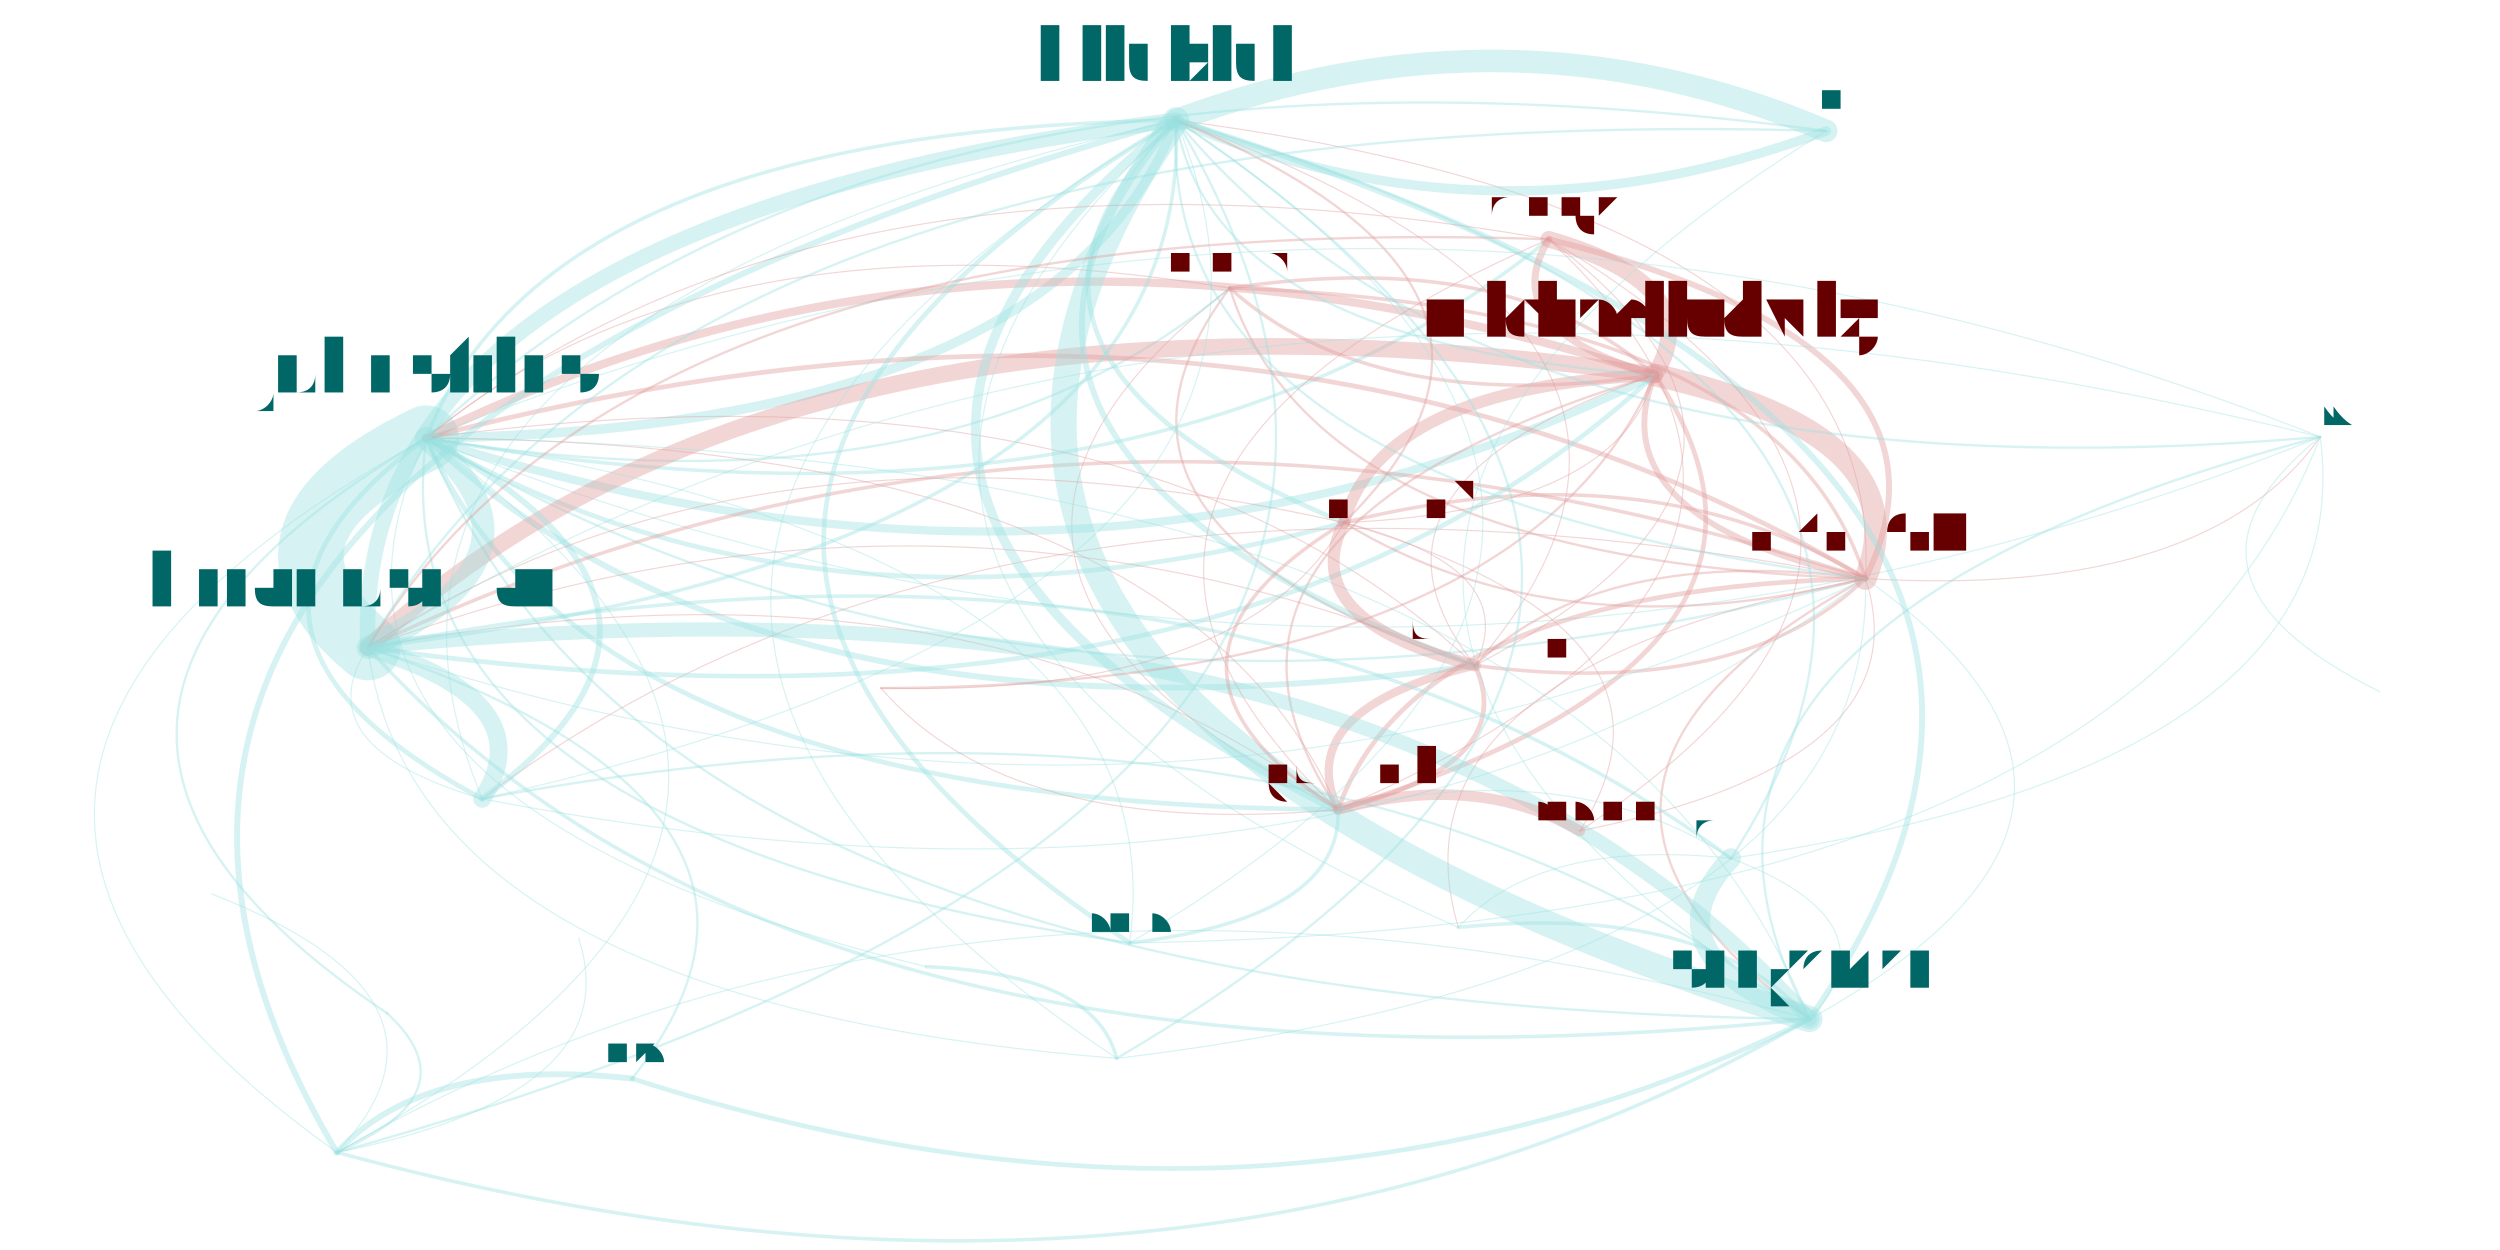
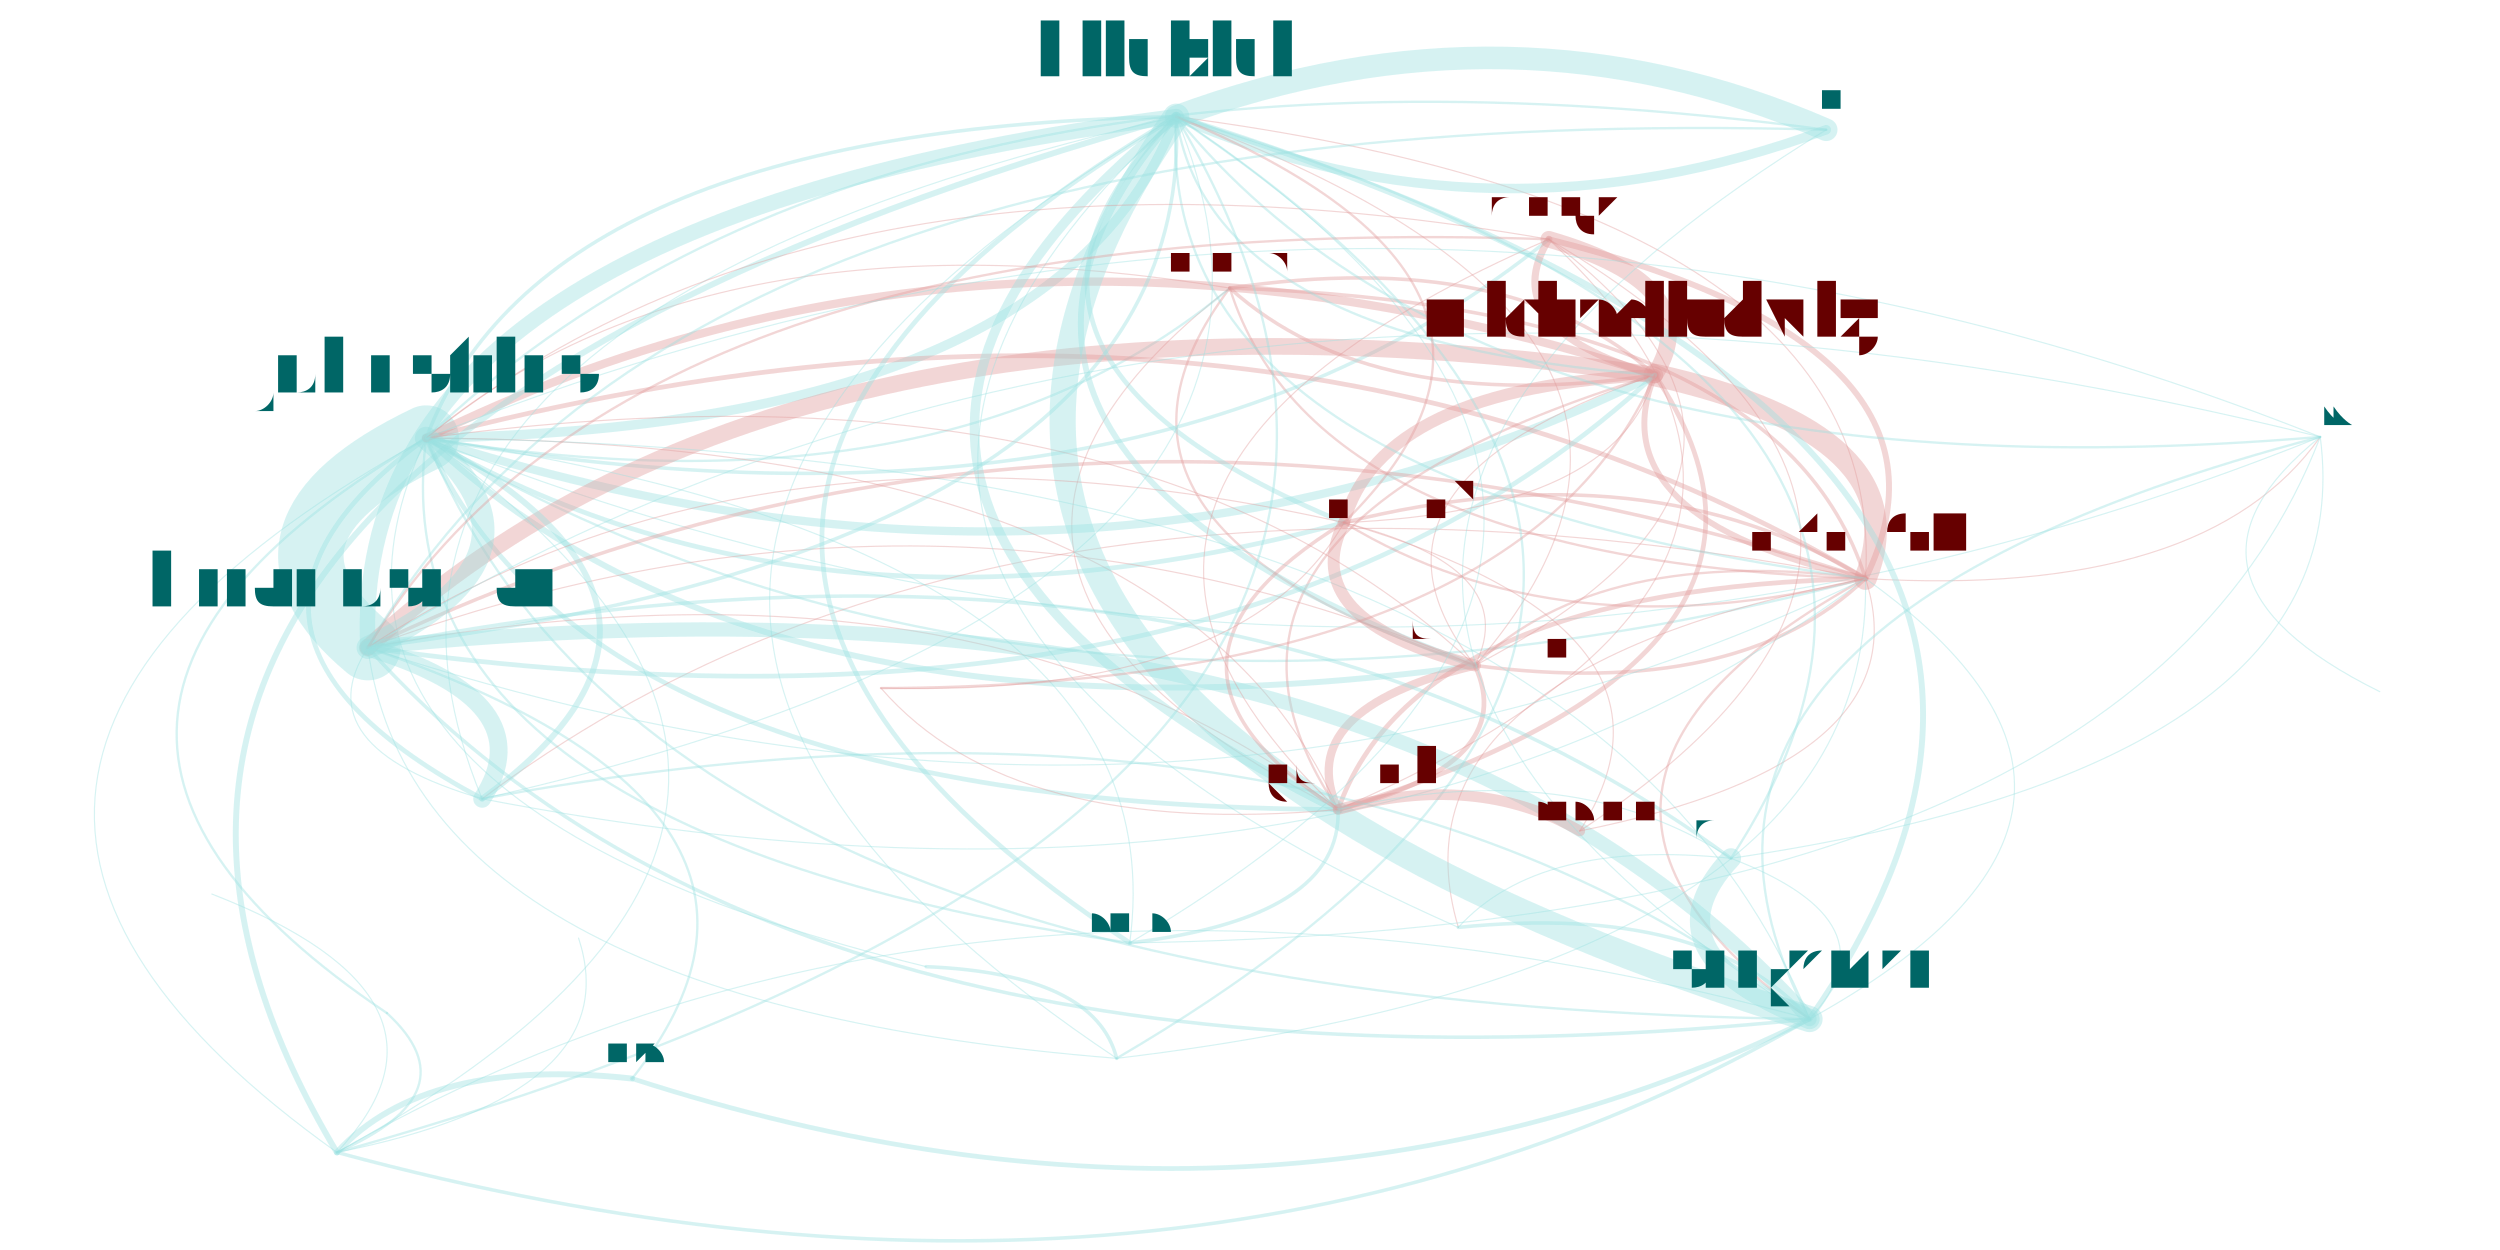
<svg xmlns="http://www.w3.org/2000/svg" width="4000" height="2000" viewBox="-0.025 -0.025 2.05 1.05">
  <style>
    path {
      fill: none;
      stroke-linecap: round;
      stroke-opacity: 0.4;
    }

    text {
      text-anchor: middle;
      alignment-baseline: hanging;
    }
  </style>
  <g opacity="0.4">
    <path d="M0.983 0.217 Q0.544 0.145 0.308 0.343" stroke="hsl(0.0,100%,35%)" stroke-width="0.001" />
    <path d="M0.983 0.217 Q1.103 0.325 1.340 0.290" stroke="hsl(0.0,100%,35%)" stroke-width="0.003" />
    <path d="M0.983 0.217 Q0.832 0.417 1.189 0.534" stroke="hsl(0.0,100%,35%)" stroke-width="0.002" />
    <path d="M0.983 0.217 Q0.678 0.454 1.074 0.655" stroke="hsl(0.0,100%,35%)" stroke-width="0.001" />
    <path d="M0.983 0.217 Q1.055 0.446 1.517 0.461" stroke="hsl(0.0,100%,35%)" stroke-width="0.002" />
    <path d="M0.308 0.343 Q0.143 0.422 0.259 0.519" stroke="hsl(180.0,100%,35%)" stroke-width="0.055" />
    <path d="M0.308 0.343 Q0.089 0.504 0.355 0.646" stroke="hsl(180.0,100%,35%)" stroke-width="0.004" />
    <path d="M0.308 0.343 Q0.637 0.533 1.079 0.414" stroke="hsl(180.0,100%,35%)" stroke-width="0.004" />
    <path d="M0.308 0.343 Q0.747 0.415 0.983 0.217" stroke="hsl(180.0,100%,35%)" stroke-width="0.002" />
    <path d="M0.308 0.343 Q0.500 0.819 1.470 0.831" stroke="hsl(180.0,100%,35%)" stroke-width="0.002" />
    <path d="M0.308 0.343 Q0.867 0.523 1.340 0.290" stroke="hsl(180.0,100%,35%)" stroke-width="0.007" />
    <path d="M0.308 0.343 Q-0.209 0.628 0.233 0.943" stroke="hsl(180.0,100%,35%)" stroke-width="0.001" />
    <path d="M0.308 0.343 Q0.442 0.652 1.074 0.655" stroke="hsl(180.0,100%,35%)" stroke-width="0.004" />
    <path d="M0.308 0.343 Q0.819 0.644 1.517 0.461" stroke="hsl(180.0,100%,35%)" stroke-width="0.002" />
    <path d="M0.308 0.343 Q0.914 0.449 1.251 0.176" stroke="hsl(180.0,100%,35%)" stroke-width="0.003" />
    <path d="M0.308 0.343 Q0.596 0.615 1.189 0.534" stroke="hsl(180.0,100%,35%)" stroke-width="0.005" />
    <path d="M0.308 0.343 Q-0.094 0.578 0.275 0.826" stroke="hsl(180.0,100%,35%)" stroke-width="0.002" />
    <path d="M0.308 0.343 Q0.265 0.674 0.899 0.767" stroke="hsl(180.0,100%,35%)" stroke-width="0.002" />
    <path d="M0.308 0.343 Q0.164 0.649 0.728 0.787" stroke="hsl(180.0,100%,35%)" stroke-width="0.001" />
-     <path d="M0.308 0.343 Q0.837 0.336 0.938 0.076" stroke="hsl(180.0,100%,35%)" stroke-width="0.008" />
+     <path d="M0.308 0.343 Q0.839 0.334 0.938 0.073" stroke="hsl(180.0,100%,35%)" stroke-width="0.008" />
    <path d="M0.308 0.343 Q1.105 0.661 1.899 0.342" stroke="hsl(180.0,100%,35%)" stroke-width="0.001" />
    <path d="M1.340 0.290 Q0.915 0.419 1.074 0.655" stroke="hsl(0.0,100%,35%)" stroke-width="0.002" />
    <path d="M1.340 0.290 Q1.291 0.411 1.517 0.461" stroke="hsl(0.0,100%,35%)" stroke-width="0.005" />
    <path d="M1.340 0.290 Q1.110 0.300 1.079 0.414" stroke="hsl(0.0,100%,35%)" stroke-width="0.01" />
    <path d="M1.340 0.290 Q1.220 0.182 0.983 0.217" stroke="hsl(0.0,100%,35%)" stroke-width="0.003" />
    <path d="M1.340 0.290 Q0.616 0.188 0.259 0.519" stroke="hsl(0.0,100%,35%)" stroke-width="0.014" />
    <path d="M1.340 0.290 Q0.781 0.110 0.308 0.343" stroke="hsl(0.0,100%,35%)" stroke-width="0.007" />
    <path d="M1.340 0.290 Q1.386 0.215 1.251 0.176" stroke="hsl(0.0,100%,35%)" stroke-width="0.014" />
    <path d="M1.340 0.290 Q1.069 0.382 1.189 0.534" stroke="hsl(0.0,100%,35%)" stroke-width="0.001" />
    <path d="M1.189 0.534 Q1.035 0.571 1.074 0.655" stroke="hsl(0.0,100%,35%)" stroke-width="0.007" />
    <path d="M1.189 0.534 Q0.901 0.263 0.308 0.343" stroke="hsl(0.0,100%,35%)" stroke-width="0.001" />
-     <path d="M1.189 0.534 Q1.430 0.255 0.938 0.076" stroke="hsl(0.0,100%,35%)" stroke-width="0.001" />
+     <path d="M1.189 0.534 Q1.432 0.254 0.938 0.073" stroke="hsl(0.0,100%,35%)" stroke-width="0.001" />
    <path d="M1.189 0.534 Q1.230 0.452 1.079 0.414" stroke="hsl(0.0,100%,35%)" stroke-width="0.001" />
    <path d="M1.189 0.534 Q1.411 0.563 1.517 0.461" stroke="hsl(0.0,100%,35%)" stroke-width="0.003" />
    <path d="M1.189 0.534 Q0.736 0.341 0.259 0.519" stroke="hsl(0.0,100%,35%)" stroke-width="0.001" />
    <path d="M1.189 0.534 Q1.506 0.368 1.251 0.176" stroke="hsl(0.0,100%,35%)" stroke-width="0.001" />
    <path d="M1.074 0.655 Q0.940 0.346 0.308 0.343" stroke="hsl(0.0,100%,35%)" stroke-width="0.001" />
    <path d="M1.074 0.655 Q1.227 0.617 1.189 0.534" stroke="hsl(0.0,100%,35%)" stroke-width="0.004" />
    <path d="M1.074 0.655 Q0.774 0.424 0.259 0.519" stroke="hsl(0.0,100%,35%)" stroke-width="0.001" />
    <path d="M1.074 0.655 Q1.498 0.525 1.340 0.290" stroke="hsl(0.0,100%,35%)" stroke-width="0.004" />
    <path d="M1.074 0.655 Q1.545 0.451 1.251 0.176" stroke="hsl(0.0,100%,35%)" stroke-width="0.001" />
    <path d="M1.517 0.461 Q1.565 0.340 1.340 0.290" stroke="hsl(0.0,100%,35%)" stroke-width="0.019" />
    <path d="M1.517 0.461 Q1.445 0.232 0.983 0.217" stroke="hsl(0.0,100%,35%)" stroke-width="0.003" />
    <path d="M1.517 0.461 Q1.140 0.469 1.074 0.655" stroke="hsl(0.0,100%,35%)" stroke-width="0.004" />
    <path d="M1.517 0.461 Q0.841 0.239 0.259 0.519" stroke="hsl(0.0,100%,35%)" stroke-width="0.003" />
    <path d="M1.517 0.461 Q1.111 0.539 1.175 0.754" stroke="hsl(0.0,100%,35%)" stroke-width="0.001" />
    <path d="M1.517 0.461 Q1.198 0.636 1.470 0.831" stroke="hsl(0.0,100%,35%)" stroke-width="0.002" />
    <path d="M1.517 0.461 Q1.007 0.160 0.308 0.343" stroke="hsl(0.0,100%,35%)" stroke-width="0.004" />
    <path d="M1.517 0.461 Q0.788 0.321 0.355 0.646" stroke="hsl(0.0,100%,35%)" stroke-width="0.001" />
    <path d="M1.517 0.461 Q1.335 0.350 1.079 0.414" stroke="hsl(0.0,100%,35%)" stroke-width="0.003" />
    <path d="M1.517 0.461 Q1.612 0.266 1.251 0.176" stroke="hsl(0.0,100%,35%)" stroke-width="0.005" />
    <path d="M1.517 0.461 Q1.803 0.478 1.899 0.342" stroke="hsl(0.0,100%,35%)" stroke-width="0.001" />
    <path d="M1.517 0.461 Q1.294 0.432 1.189 0.534" stroke="hsl(0.0,100%,35%)" stroke-width="0.002" />
-     <path d="M1.517 0.461 Q1.535 0.153 0.938 0.076" stroke="hsl(0.0,100%,35%)" stroke-width="0.001" />
+     <path d="M1.517 0.461 Q1.537 0.151 0.938 0.073" stroke="hsl(0.0,100%,35%)" stroke-width="0.001" />
    <path d="M0.888 0.864 Q0.870 0.793 0.728 0.787" stroke="hsl(180.0,100%,35%)" stroke-width="0.003" />
    <path d="M0.888 0.864 Q1.525 0.788 1.517 0.461" stroke="hsl(180.0,100%,35%)" stroke-width="0.001" />
-     <path d="M0.888 0.864 Q1.543 0.480 0.938 0.076" stroke="hsl(180.0,100%,35%)" stroke-width="0.002" />
-     <path d="M0.938 0.076 Q0.366 0.414 0.899 0.767" stroke="hsl(180.0,100%,35%)" stroke-width="0.004" />
-     <path d="M0.938 0.076 Q0.600 0.560 1.470 0.831" stroke="hsl(180.0,100%,35%)" stroke-width="0.022" />
-     <path d="M0.938 0.076 Q-0.108 0.369 0.233 0.943" stroke="hsl(180.0,100%,35%)" stroke-width="0.005" />
-     <path d="M0.938 0.076 Q1.204 0.190 1.484 0.085" stroke="hsl(180.0,100%,35%)" stroke-width="0.008" />
-     <path d="M0.938 0.076 Q0.738 0.273 1.079 0.414" stroke="hsl(180.0,100%,35%)" stroke-width="0.004" />
-     <path d="M0.938 0.076 Q1.206 0.401 1.899 0.342" stroke="hsl(180.0,100%,35%)" stroke-width="0.002" />
-     <path d="M0.938 0.076 Q0.244 0.162 0.259 0.519" stroke="hsl(180.0,100%,35%)" stroke-width="0.013" />
-     <path d="M0.938 0.076 Q0.543 0.392 1.074 0.655" stroke="hsl(180.0,100%,35%)" stroke-width="0.008" />
-     <path d="M0.938 0.076 Q0.190 0.245 0.355 0.646" stroke="hsl(180.0,100%,35%)" stroke-width="0.001" />
-     <path d="M0.938 0.076 Q0.697 0.355 1.189 0.534" stroke="hsl(180.0,100%,35%)" stroke-width="0.005" />
-     <path d="M0.938 0.076 Q0.409 0.084 0.308 0.343" stroke="hsl(180.0,100%,35%)" stroke-width="0.003" />
-     <path d="M0.938 0.076 Q0.920 0.384 1.517 0.461" stroke="hsl(180.0,100%,35%)" stroke-width="0.002" />
-     <path d="M0.938 0.076 Q0.514 0.463 1.175 0.754" stroke="hsl(180.0,100%,35%)" stroke-width="0.001" />
-     <path d="M0.938 0.076 Q0.968 0.263 1.340 0.290" stroke="hsl(180.0,100%,35%)" stroke-width="0.002" />
-     <path d="M0.938 0.076 Q0.283 0.460 0.888 0.864" stroke="hsl(180.0,100%,35%)" stroke-width="0.001" />
-     <path d="M0.259 0.519 Q0.953 0.434 0.938 0.076" stroke="hsl(180.0,100%,35%)" stroke-width="0.003" />
+     <path d="M0.888 0.864 Q1.546 0.479 0.938 0.073" stroke="hsl(180.0,100%,35%)" stroke-width="0.002" />
+     <path d="M0.938 0.073 Q0.363 0.413 0.899 0.767" stroke="hsl(180.0,100%,35%)" stroke-width="0.004" />
+     <path d="M0.938 0.073 Q0.598 0.558 1.470 0.831" stroke="hsl(180.0,100%,35%)" stroke-width="0.022" />
+     <path d="M0.938 0.073 Q-0.111 0.367 0.233 0.943" stroke="hsl(180.0,100%,35%)" stroke-width="0.005" />
+     <path d="M0.938 0.073 Q1.202 0.188 1.484 0.084" stroke="hsl(180.0,100%,35%)" stroke-width="0.008" />
+     <path d="M0.938 0.073 Q0.736 0.272 1.079 0.414" stroke="hsl(180.0,100%,35%)" stroke-width="0.004" />
+     <path d="M0.938 0.073 Q1.204 0.400 1.899 0.342" stroke="hsl(180.0,100%,35%)" stroke-width="0.002" />
+     <path d="M0.938 0.073 Q0.242 0.161 0.259 0.519" stroke="hsl(180.0,100%,35%)" stroke-width="0.013" />
+     <path d="M0.938 0.073 Q0.541 0.391 1.074 0.655" stroke="hsl(180.0,100%,35%)" stroke-width="0.008" />
+     <path d="M0.938 0.073 Q0.188 0.243 0.355 0.646" stroke="hsl(180.0,100%,35%)" stroke-width="0.001" />
+     <path d="M0.938 0.073 Q0.695 0.354 1.189 0.534" stroke="hsl(180.0,100%,35%)" stroke-width="0.005" />
+     <path d="M0.938 0.073 Q0.407 0.082 0.308 0.343" stroke="hsl(180.0,100%,35%)" stroke-width="0.003" />
+     <path d="M0.938 0.073 Q0.917 0.383 1.517 0.461" stroke="hsl(180.0,100%,35%)" stroke-width="0.002" />
+     <path d="M0.938 0.073 Q0.512 0.461 1.175 0.754" stroke="hsl(180.0,100%,35%)" stroke-width="0.001" />
+     <path d="M0.938 0.073 Q0.966 0.262 1.340 0.290" stroke="hsl(180.0,100%,35%)" stroke-width="0.002" />
+     <path d="M0.938 0.073 Q0.281 0.459 0.888 0.864" stroke="hsl(180.0,100%,35%)" stroke-width="0.001" />
+     <path d="M0.259 0.519 Q0.955 0.432 0.938 0.073" stroke="hsl(180.0,100%,35%)" stroke-width="0.003" />
    <path d="M0.259 0.519 Q0.424 0.441 0.308 0.343" stroke="hsl(180.0,100%,35%)" stroke-width="0.019" />
    <path d="M0.259 0.519 Q0.298 0.817 0.888 0.864" stroke="hsl(180.0,100%,35%)" stroke-width="0.001" />
    <path d="M0.259 0.519 Q0.983 0.621 1.340 0.290" stroke="hsl(180.0,100%,35%)" stroke-width="0.004" />
    <path d="M0.259 0.519 Q0.616 0.917 1.470 0.831" stroke="hsl(180.0,100%,35%)" stroke-width="0.003" />
    <path d="M0.259 0.519 Q0.205 0.602 0.355 0.646" stroke="hsl(180.0,100%,35%)" stroke-width="0.001" />
    <path d="M0.259 0.519 Q0.935 0.742 1.517 0.461" stroke="hsl(180.0,100%,35%)" stroke-width="0.001" />
    <path d="M1.470 0.831 Q1.114 0.433 0.259 0.519" stroke="hsl(180.0,100%,35%)" stroke-width="0.012" />
    <path d="M1.470 0.831 Q1.060 0.515 0.355 0.646" stroke="hsl(180.0,100%,35%)" stroke-width="0.002" />
    <path d="M1.470 0.831 Q1.789 0.655 1.517 0.461" stroke="hsl(180.0,100%,35%)" stroke-width="0.001" />
    <path d="M1.470 0.831 Q1.384 0.733 1.175 0.754" stroke="hsl(180.0,100%,35%)" stroke-width="0.003" />
    <path d="M1.470 0.831 Q1.545 0.750 1.404 0.696" stroke="hsl(180.0,100%,35%)" stroke-width="0.001" />
-     <path d="M1.470 0.831 Q1.808 0.347 0.938 0.076" stroke="hsl(180.0,100%,35%)" stroke-width="0.005" />
+     <path d="M1.470 0.831 Q1.810 0.346 0.938 0.073" stroke="hsl(180.0,100%,35%)" stroke-width="0.005" />
    <path d="M1.470 0.831 Q1.279 0.355 0.308 0.343" stroke="hsl(180.0,100%,35%)" stroke-width="0.001" />
    <path d="M1.470 0.831 Q0.761 0.639 0.233 0.943" stroke="hsl(180.0,100%,35%)" stroke-width="0.001" />
    <path d="M0.355 0.646 Q0.408 0.564 0.259 0.519" stroke="hsl(180.0,100%,35%)" stroke-width="0.015" />
    <path d="M0.355 0.646 Q0.574 0.486 0.308 0.343" stroke="hsl(180.0,100%,35%)" stroke-width="0.005" />
    <path d="M0.355 0.646 Q1.084 0.786 1.517 0.461" stroke="hsl(180.0,100%,35%)" stroke-width="0.001" />
-     <path d="M0.355 0.646 Q1.102 0.478 0.938 0.076" stroke="hsl(180.0,100%,35%)" stroke-width="0.001" />
+     <path d="M0.355 0.646 Q1.105 0.476 0.938 0.073" stroke="hsl(180.0,100%,35%)" stroke-width="0.001" />
    <path d="M1.277 0.673 Q1.190 0.623 1.074 0.655" stroke="hsl(0.0,100%,35%)" stroke-width="0.009" />
    <path d="M1.277 0.673 Q1.385 0.504 1.079 0.414" stroke="hsl(0.0,100%,35%)" stroke-width="0.001" />
    <path d="M1.277 0.673 Q1.661 0.420 1.251 0.176" stroke="hsl(0.0,100%,35%)" stroke-width="0.001" />
    <path d="M1.277 0.673 Q1.567 0.615 1.517 0.461" stroke="hsl(0.0,100%,35%)" stroke-width="0.001" />
    <path d="M1.079 0.414 Q1.309 0.404 1.340 0.290" stroke="hsl(0.0,100%,35%)" stroke-width="0.001" />
    <path d="M1.079 0.414 Q0.884 0.533 1.074 0.655" stroke="hsl(0.0,100%,35%)" stroke-width="0.003" />
    <path d="M1.079 0.414 Q1.038 0.496 1.189 0.534" stroke="hsl(0.0,100%,35%)" stroke-width="0.01" />
-     <path d="M1.079 0.414 Q1.279 0.217 0.938 0.076" stroke="hsl(0.0,100%,35%)" stroke-width="0.002" />
+     <path d="M1.079 0.414 Q1.281 0.215 0.938 0.073" stroke="hsl(0.0,100%,35%)" stroke-width="0.002" />
    <path d="M1.079 0.414 Q0.585 0.303 0.259 0.519" stroke="hsl(0.0,100%,35%)" stroke-width="0.001" />
    <path d="M1.079 0.414 Q1.261 0.525 1.517 0.461" stroke="hsl(0.0,100%,35%)" stroke-width="0.002" />
    <path d="M1.251 0.176 Q1.205 0.251 1.340 0.290" stroke="hsl(0.0,100%,35%)" stroke-width="0.006" />
    <path d="M1.251 0.176 Q0.780 0.380 1.074 0.655" stroke="hsl(0.0,100%,35%)" stroke-width="0.001" />
    <path d="M1.251 0.176 Q0.481 0.149 0.259 0.519" stroke="hsl(0.0,100%,35%)" stroke-width="0.002" />
    <path d="M1.251 0.176 Q0.646 0.071 0.308 0.343" stroke="hsl(0.0,100%,35%)" stroke-width="0.001" />
    <path d="M1.404 0.696 Q1.329 0.776 1.470 0.831" stroke="hsl(180.0,100%,35%)" stroke-width="0.017" />
    <path d="M1.404 0.696 Q1.243 0.679 1.175 0.754" stroke="hsl(180.0,100%,35%)" stroke-width="0.001" />
-     <path d="M1.404 0.696 Q1.667 0.293 0.938 0.076" stroke="hsl(180.0,100%,35%)" stroke-width="0.002" />
+     <path d="M1.404 0.696 Q1.669 0.291 0.938 0.073" stroke="hsl(180.0,100%,35%)" stroke-width="0.002" />
    <path d="M1.404 0.696 Q0.973 0.378 0.259 0.519" stroke="hsl(180.0,100%,35%)" stroke-width="0.003" />
    <path d="M1.404 0.696 Q1.272 0.609 1.074 0.655" stroke="hsl(180.0,100%,35%)" stroke-width="0.001" />
    <path d="M1.404 0.696 Q1.935 0.618 1.899 0.342" stroke="hsl(180.0,100%,35%)" stroke-width="0.001" />
    <path d="M0.233 0.943 Q0.354 0.814 0.128 0.726" stroke="hsl(180.0,100%,35%)" stroke-width="0.001" />
    <path d="M0.233 0.943 Q0.941 1.135 1.470 0.831" stroke="hsl(180.0,100%,35%)" stroke-width="0.003" />
-     <path d="M0.233 0.943 Q1.279 0.651 0.938 0.076" stroke="hsl(180.0,100%,35%)" stroke-width="0.002" />
+     <path d="M0.233 0.943 Q1.281 0.649 0.938 0.073" stroke="hsl(180.0,100%,35%)" stroke-width="0.002" />
    <path d="M0.233 0.943 Q0.750 0.659 0.308 0.343" stroke="hsl(180.0,100%,35%)" stroke-width="0.001" />
    <path d="M0.233 0.943 Q0.348 0.893 0.275 0.826" stroke="hsl(180.0,100%,35%)" stroke-width="0.002" />
    <path d="M0.233 0.943 Q0.479 0.894 0.436 0.763" stroke="hsl(180.0,100%,35%)" stroke-width="0.001" />
    <path d="M1.899 0.342 Q0.937 0.103 0.259 0.519" stroke="hsl(180.0,100%,35%)" stroke-width="0.001" />
    <path d="M1.899 0.342 Q1.753 0.459 1.949 0.556" stroke="hsl(180.0,100%,35%)" stroke-width="0.001" />
    <path d="M1.899 0.342 Q1.294 0.501 1.470 0.831" stroke="hsl(180.0,100%,35%)" stroke-width="0.002" />
    <path d="M1.899 0.342 Q1.103 0.025 0.308 0.343" stroke="hsl(180.0,100%,35%)" stroke-width="0.001" />
    <path d="M0.899 0.767 Q1.077 0.746 1.074 0.655" stroke="hsl(180.0,100%,35%)" stroke-width="0.003" />
-     <path d="M0.899 0.767 Q1.472 0.429 0.938 0.076" stroke="hsl(180.0,100%,35%)" stroke-width="0.001" />
+     <path d="M0.899 0.767 Q1.474 0.428 0.938 0.073" stroke="hsl(180.0,100%,35%)" stroke-width="0.001" />
    <path d="M0.899 0.767 Q0.943 0.437 0.308 0.343" stroke="hsl(180.0,100%,35%)" stroke-width="0.001" />
    <path d="M0.899 0.767 Q1.740 0.755 1.899 0.342" stroke="hsl(180.0,100%,35%)" stroke-width="0.001" />
-     <path d="M1.484 0.085 Q1.218 -0.028 0.938 0.076" stroke="hsl(180.0,100%,35%)" stroke-width="0.019" />
-     <path d="M1.484 0.085 Q0.690 -0.021 0.308 0.343" stroke="hsl(180.0,100%,35%)" stroke-width="0.002" />
-     <path d="M1.484 0.085 Q0.524 0.057 0.259 0.519" stroke="hsl(180.0,100%,35%)" stroke-width="0.002" />
-     <path d="M1.484 0.085 Q0.881 0.455 1.470 0.831" stroke="hsl(180.0,100%,35%)" stroke-width="0.001" />
+     <path d="M1.484 0.084 Q1.219 -0.031 0.938 0.073" stroke="hsl(180.0,100%,35%)" stroke-width="0.019" />
+     <path d="M1.484 0.084 Q0.688 -0.021 0.308 0.343" stroke="hsl(180.0,100%,35%)" stroke-width="0.002" />
+     <path d="M1.484 0.084 Q0.523 0.057 0.259 0.519" stroke="hsl(180.0,100%,35%)" stroke-width="0.002" />
+     <path d="M1.484 0.084 Q0.880 0.455 1.470 0.831" stroke="hsl(180.0,100%,35%)" stroke-width="0.001" />
    <path d="M0.481 0.881 Q0.307 0.862 0.233 0.943" stroke="hsl(180.0,100%,35%)" stroke-width="0.005" />
    <path d="M0.481 0.881 Q1.016 1.054 1.470 0.831" stroke="hsl(180.0,100%,35%)" stroke-width="0.004" />
    <path d="M0.481 0.881 Q0.659 0.656 0.259 0.519" stroke="hsl(180.0,100%,35%)" stroke-width="0.002" />
    <path d="M0.690 0.553 Q1.225 0.551 1.340 0.290" stroke="hsl(0.0,100%,35%)" stroke-width="0.002" />
    <path d="M0.690 0.553 Q0.800 0.680 1.074 0.655" stroke="hsl(0.0,100%,35%)" stroke-width="0.001" />
    <path d="M0.690 0.553 Q0.995 0.561 1.079 0.414" stroke="hsl(0.0,100%,35%)" stroke-width="0.001" />
  </g>
  <text x="0.983" y="0.205" font-size="0.024" fill="hsl(0.0,100%,20%)">armansito</text>
  <text x="0.308" y="0.306" font-size="0.075" fill="hsl(180.0,100%,20%)">johnstiles</text>
  <text x="1.340" y="0.258" font-size="0.063" fill="hsl(0.0,100%,20%)">michaelludwig</text>
  <text x="1.189" y="0.514" font-size="0.041" fill="hsl(0.0,100%,20%)">nicolettep</text>
  <text x="1.074" y="0.632" font-size="0.046" fill="hsl(0.0,100%,20%)">egdaniel</text>
  <text x="1.517" y="0.436" font-size="0.051" fill="hsl(0.0,100%,20%)">jvanverth</text>
  <text x="0.888" y="0.856" font-size="0.016" fill="hsl(180.0,100%,20%)">borenet</text>
  <text x="0.728" y="0.781" font-size="0.012" fill="hsl(180.0,100%,20%)">rmistry</text>
-   <text x="0.938" y="0.041" font-size="0.069" fill="hsl(180.0,100%,20%)">kjlubick</text>
+   <text x="0.938" y="0.039" font-size="0.069" fill="hsl(180.0,100%,20%)">kjlubick</text>
  <text x="0.259" y="0.481" font-size="0.077" fill="hsl(180.0,100%,20%)">brianosman</text>
  <text x="1.470" y="0.803" font-size="0.055" fill="hsl(180.0,100%,20%)">bungeman</text>
  <text x="0.355" y="0.629" font-size="0.034" fill="hsl(180.0,100%,20%)">herb</text>
  <text x="1.277" y="0.663" font-size="0.021" fill="hsl(0.0,100%,20%)">briansalomon</text>
  <text x="1.079" y="0.394" font-size="0.04" fill="hsl(0.0,100%,20%)">robertphillips</text>
  <text x="1.251" y="0.158" font-size="0.036" fill="hsl(0.0,100%,20%)">jamesgk</text>
  <text x="1.175" y="0.747" font-size="0.014" fill="hsl(180.0,100%,20%)">jlavrova</text>
  <text x="1.404" y="0.680" font-size="0.031" fill="hsl(180.0,100%,20%)">drott</text>
  <text x="0.233" y="0.929" font-size="0.029" fill="hsl(180.0,100%,20%)">fmalita</text>
  <text x="1.899" y="0.332" font-size="0.019" fill="hsl(180.0,100%,20%)">scroggo</text>
  <text x="0.128" y="0.723" font-size="0.006" fill="hsl(180.0,100%,20%)">sharaks</text>
  <text x="0.275" y="0.820" font-size="0.012" fill="hsl(180.0,100%,20%)">jmbetancourt</text>
  <text x="0.436" y="0.760" font-size="0.006" fill="hsl(180.0,100%,20%)">bwils</text>
  <text x="0.899" y="0.757" font-size="0.02" fill="hsl(180.0,100%,20%)">nscobie</text>
-   <text x="1.484" y="0.068" font-size="0.035" fill="hsl(180.0,100%,20%)">lovisolo</text>
+   <text x="1.484" y="0.067" font-size="0.035" fill="hsl(180.0,100%,20%)">lovisolo</text>
  <text x="0.481" y="0.871" font-size="0.02" fill="hsl(180.0,100%,20%)">mike</text>
  <text x="0.690" y="0.547" font-size="0.012" fill="hsl(0.0,100%,20%)">penghuang</text>
  <text x="1.949" y="0.553" font-size="0.006" fill="hsl(180.0,100%,20%)">jreck</text>
</svg>
